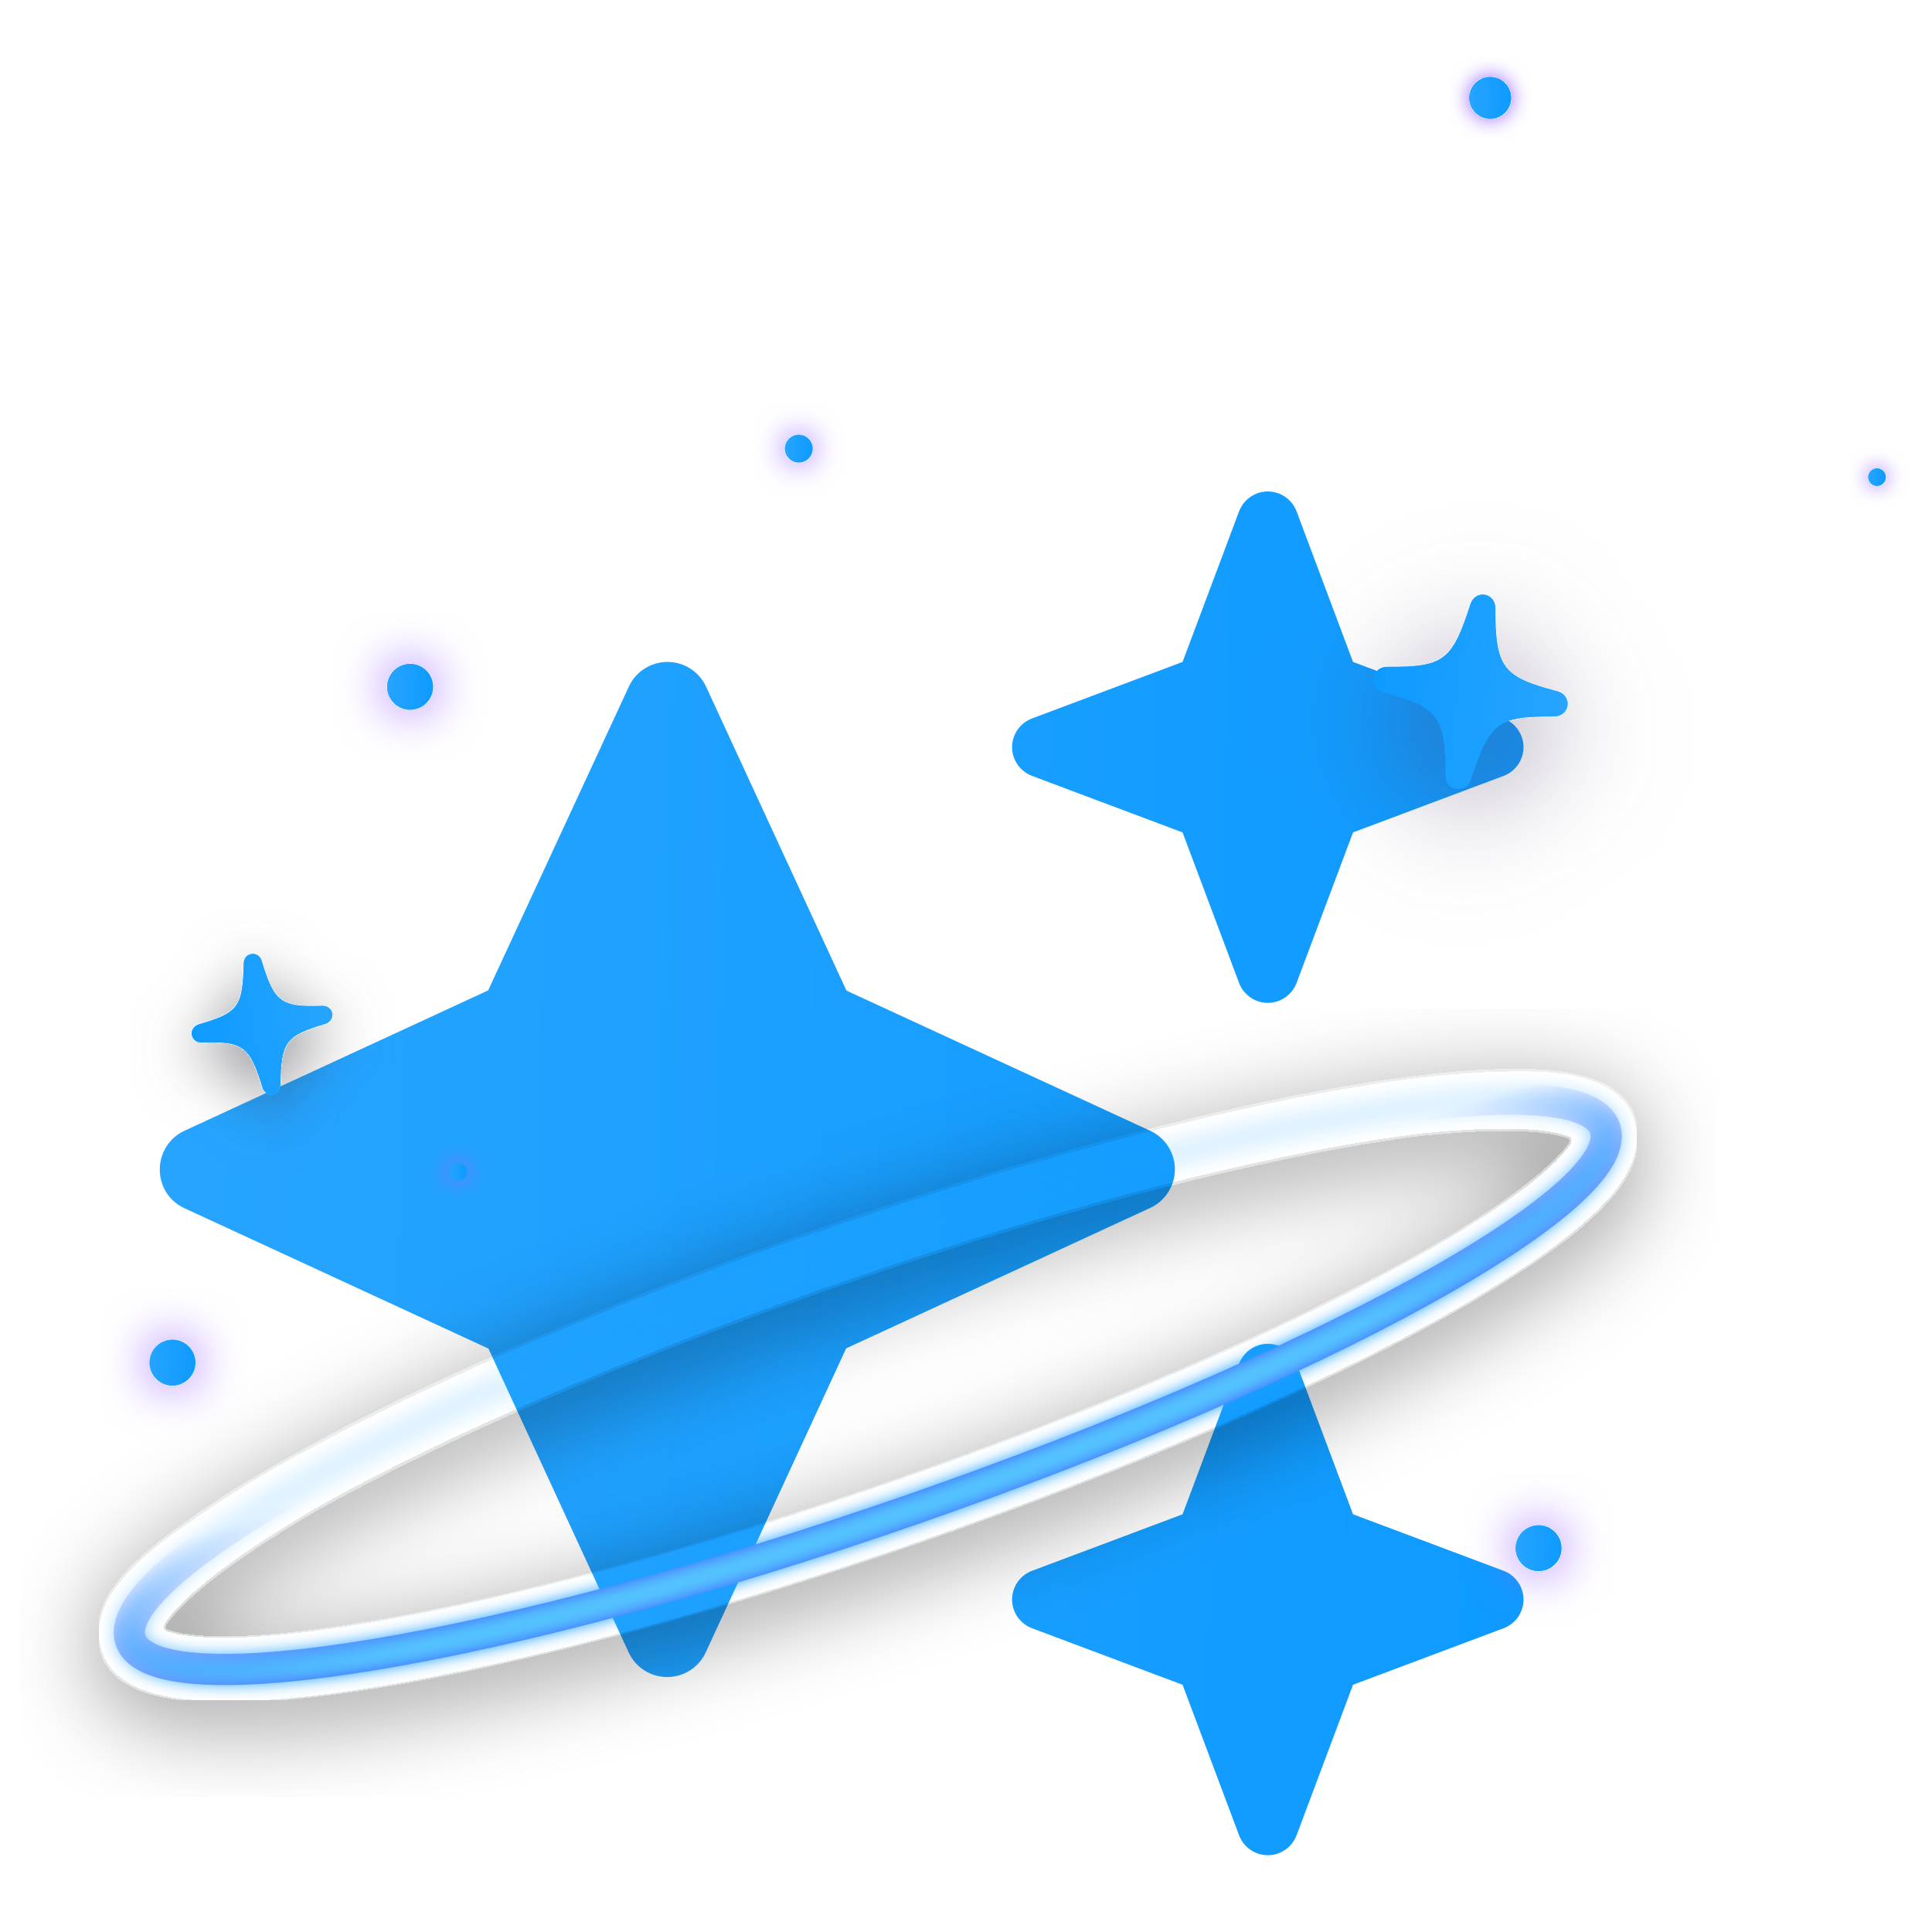
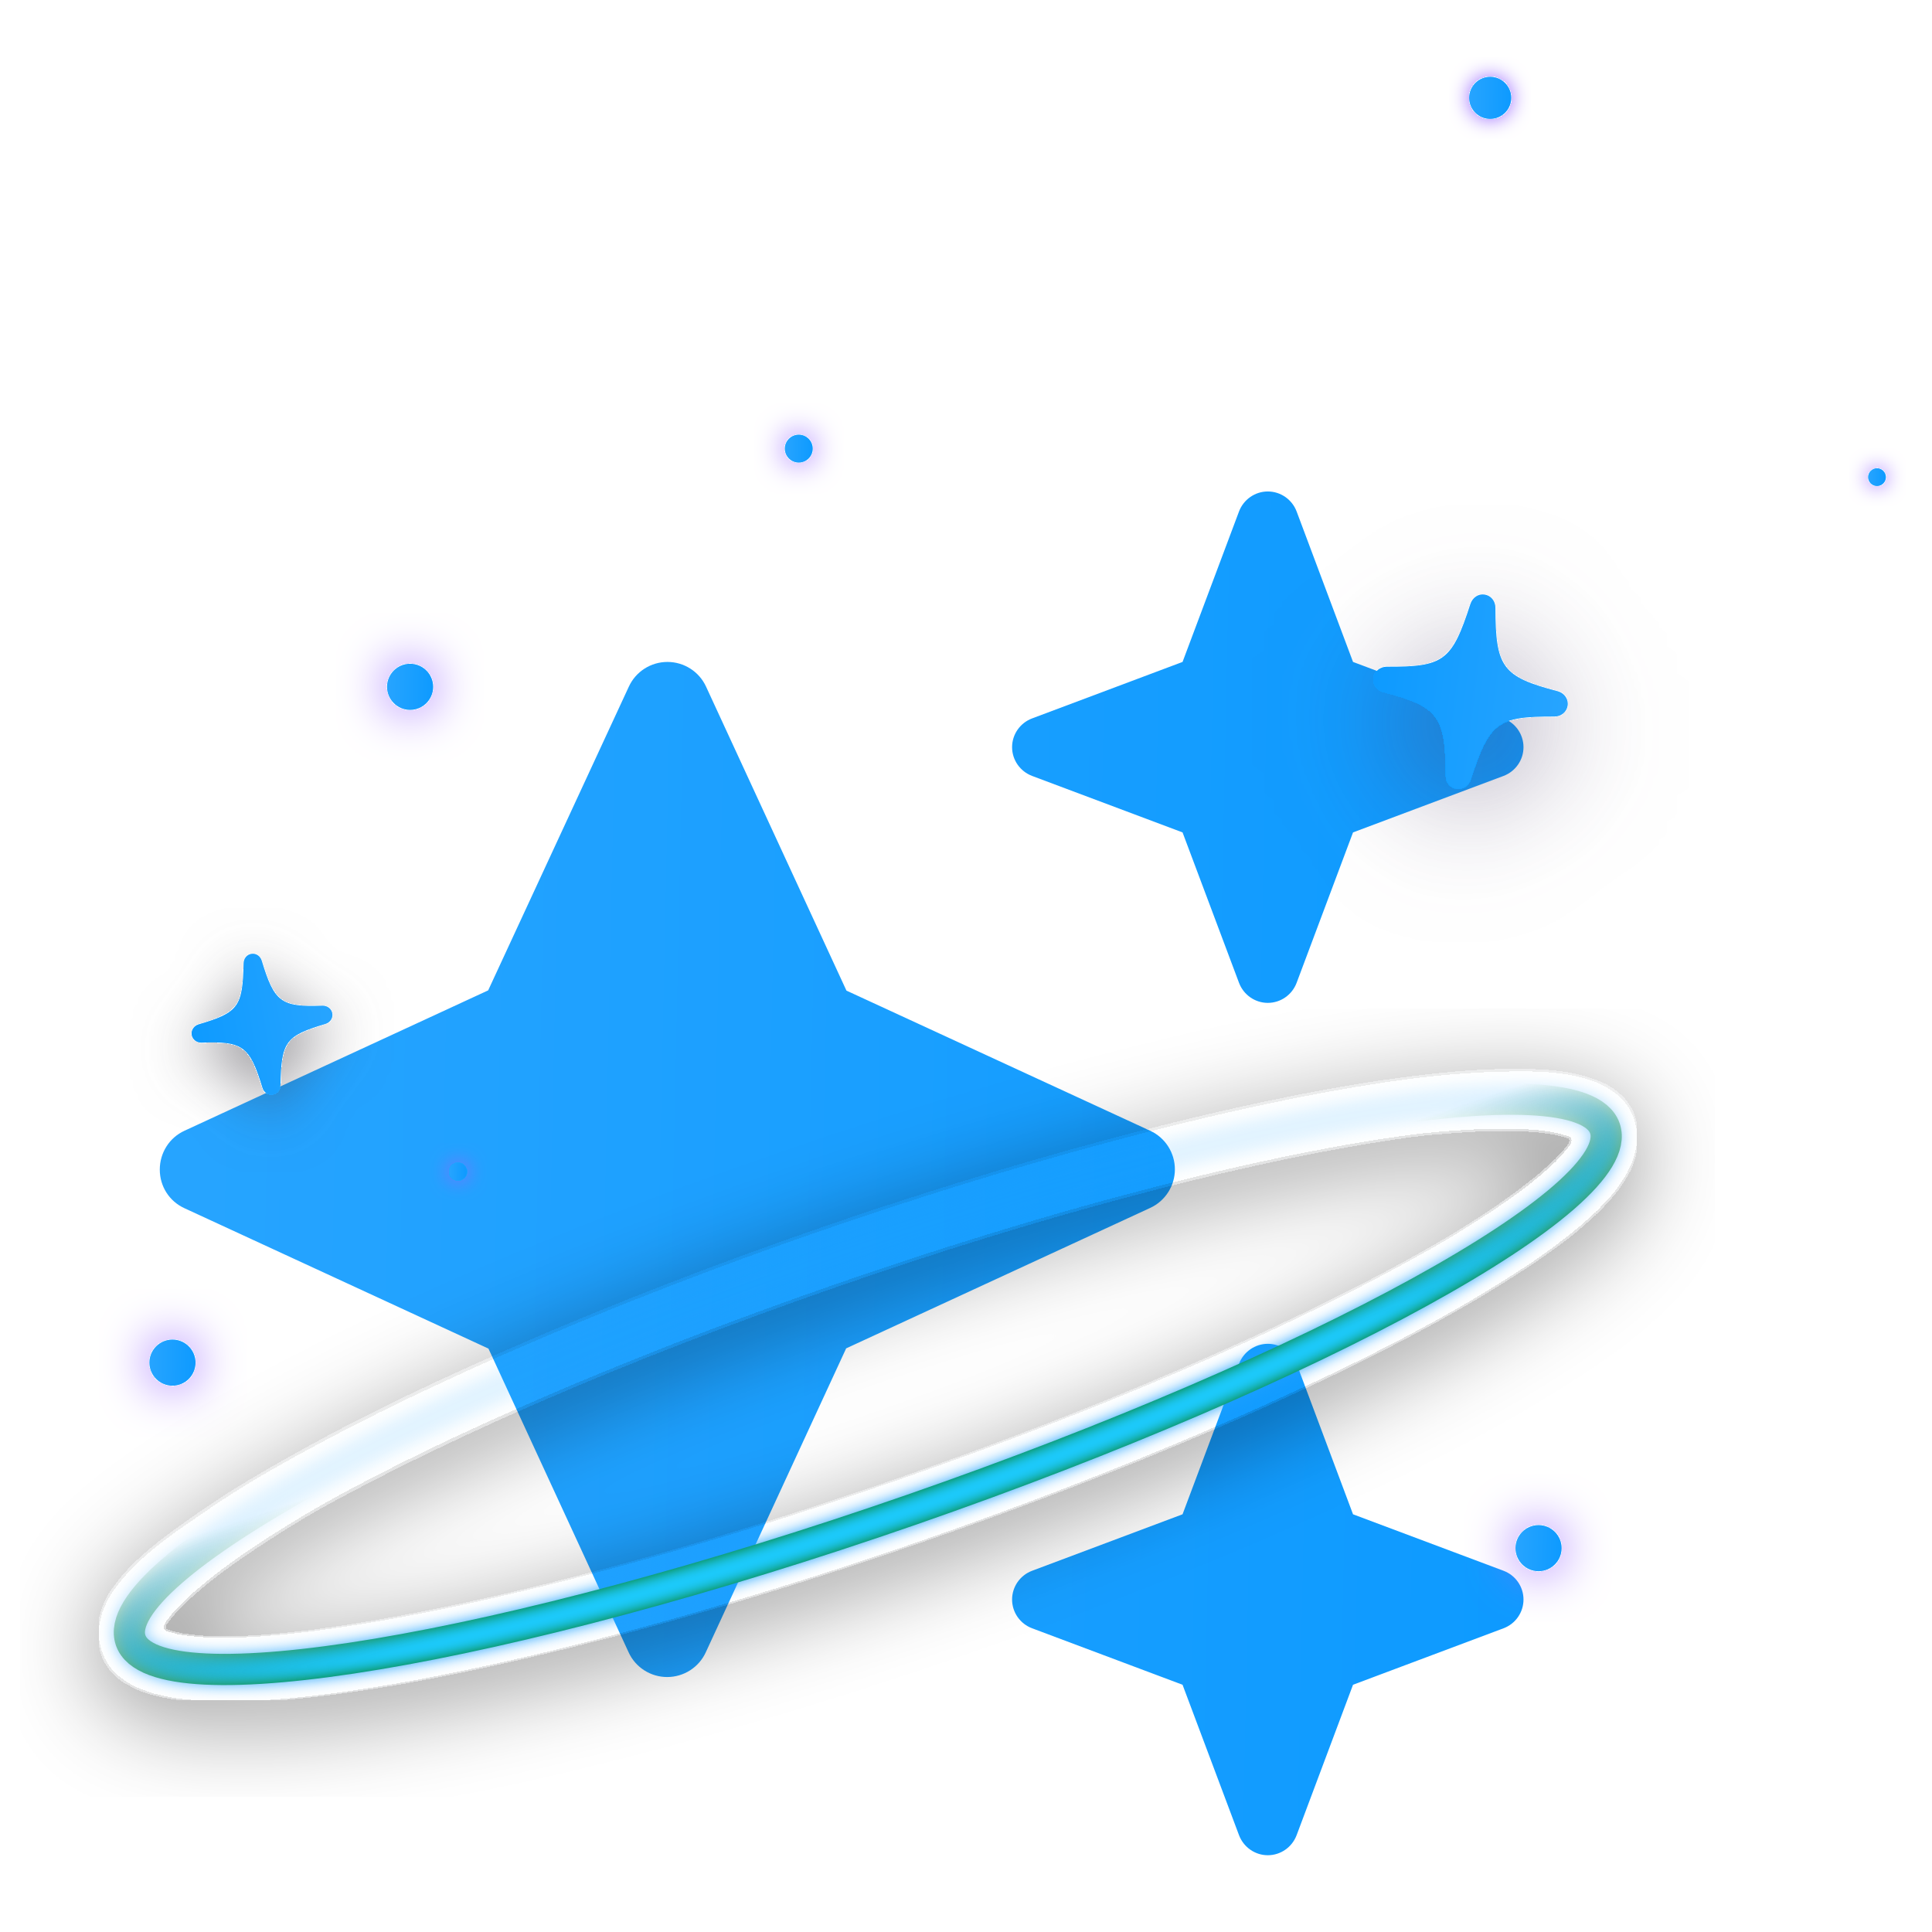
<svg xmlns="http://www.w3.org/2000/svg" width="34" height="34" viewBox="0 0 34 34" fill="none">
  <path d="M18.163 12.643C17.952 12.722 17.811 12.924 17.811 13.149C17.811 13.374 17.952 13.575 18.163 13.655L20.811 14.649L21.805 17.297C21.885 17.508 22.087 17.649 22.311 17.649C22.537 17.649 22.738 17.508 22.818 17.297L23.811 14.649L26.46 13.655C26.671 13.575 26.811 13.374 26.811 13.149C26.811 12.924 26.671 12.722 26.46 12.643L23.811 11.649L22.818 9C22.738 8.79 22.537 8.649 22.311 8.649C22.087 8.649 21.885 8.79 21.805 9L20.811 11.649L18.163 12.643ZM12.426 12.085C12.304 11.818 12.037 11.649 11.746 11.649C11.455 11.649 11.188 11.818 11.066 12.085L8.591 17.429L3.247 19.899C2.98 20.021 2.812 20.288 2.812 20.583C2.812 20.879 2.98 21.141 3.247 21.263L8.596 23.733L11.062 29.077C11.183 29.344 11.451 29.513 11.741 29.513C12.032 29.513 12.299 29.344 12.421 29.077L14.891 23.729L20.24 21.258C20.507 21.136 20.676 20.869 20.676 20.579C20.676 20.288 20.507 20.021 20.24 19.899L14.896 17.433L12.426 12.085ZM20.811 26.649L18.163 27.643C17.952 27.722 17.811 27.924 17.811 28.149C17.811 28.374 17.952 28.576 18.163 28.655L20.811 29.649L21.805 32.297C21.885 32.508 22.087 32.649 22.311 32.649C22.537 32.649 22.738 32.508 22.818 32.297L23.811 29.649L26.46 28.655C26.671 28.576 26.811 28.374 26.811 28.149C26.811 27.924 26.671 27.722 26.46 27.643L23.811 26.649L22.818 24C22.738 23.79 22.537 23.649 22.311 23.649C22.087 23.649 21.885 23.79 21.805 24L20.811 26.649Z" fill="url(#paint0_linear_1902_1538)" />
  <g filter="url(#filter0_d_1902_1538)">
    <ellipse cx="15.271" cy="24.361" rx="13.732" ry="2.337" transform="rotate(160.848 15.2712 24.3615)" stroke="url(#paint1_linear_1902_1538)" stroke-width="0.549" />
    <g style="mix-blend-mode:screen" filter="url(#filter1_f_1902_1538)">
      <ellipse cx="15.271" cy="24.361" rx="13.732" ry="2.337" transform="rotate(160.848 15.2712 24.3615)" stroke="url(#paint2_linear_1902_1538)" stroke-width="0.549" />
    </g>
  </g>
  <g filter="url(#filter2_d_1902_1538)">
    <circle cx="26.225" cy="1.722" r="0.371" fill="url(#paint3_linear_1902_1538)" />
  </g>
  <g filter="url(#filter3_d_1902_1538)">
    <circle cx="33.032" cy="8.397" r="0.157" fill="url(#paint4_linear_1902_1538)" />
  </g>
  <g filter="url(#filter4_d_1902_1538)">
    <circle cx="7.217" cy="12.087" r="0.406" fill="url(#paint5_linear_1902_1538)" />
  </g>
  <g filter="url(#filter5_d_1902_1538)">
    <circle cx="3.035" cy="23.98" r="0.406" fill="url(#paint6_linear_1902_1538)" />
  </g>
  <g filter="url(#filter6_d_1902_1538)">
    <circle cx="27.076" cy="27.245" r="0.406" fill="url(#paint7_linear_1902_1538)" />
  </g>
  <g filter="url(#filter7_d_1902_1538)">
    <circle cx="8.061" cy="20.619" r="0.157" fill="url(#paint8_linear_1902_1538)" />
  </g>
  <g filter="url(#filter8_d_1902_1538)">
    <circle cx="14.057" cy="7.895" r="0.246" fill="url(#paint9_linear_1902_1538)" />
  </g>
  <g filter="url(#filter9_d_1902_1538)">
    <path d="M25.634 13.882C25.522 13.866 25.443 13.771 25.444 13.652C25.439 12.597 25.318 12.433 24.341 12.178C24.228 12.147 24.154 12.039 24.169 11.927C24.186 11.815 24.286 11.734 24.403 11.733C25.41 11.737 25.55 11.634 25.877 10.628C25.914 10.517 26.014 10.447 26.124 10.463C26.237 10.479 26.315 10.574 26.317 10.693C26.319 11.746 26.439 11.91 27.416 12.165C27.531 12.198 27.605 12.303 27.588 12.417C27.572 12.529 27.475 12.61 27.355 12.61C26.346 12.609 26.208 12.71 25.883 13.717C25.844 13.83 25.742 13.897 25.634 13.882Z" fill="url(#paint10_linear_1902_1538)" />
  </g>
  <g filter="url(#filter10_d_1902_1538)">
    <path d="M4.798 19.262C4.717 19.274 4.642 19.225 4.618 19.143C4.394 18.411 4.276 18.322 3.544 18.349C3.459 18.351 3.385 18.291 3.373 18.211C3.36 18.129 3.413 18.052 3.494 18.027C4.195 17.82 4.27 17.719 4.287 16.952C4.289 16.867 4.344 16.798 4.424 16.786C4.506 16.773 4.58 16.823 4.606 16.905C4.828 17.636 4.945 17.725 5.677 17.698C5.763 17.697 5.836 17.754 5.849 17.837C5.861 17.918 5.811 17.994 5.727 18.02C5.026 18.23 4.952 18.329 4.936 19.096C4.932 19.182 4.876 19.25 4.798 19.262Z" fill="url(#paint11_linear_1902_1538)" />
  </g>
  <defs>
    <filter id="filter0_d_1902_1538" x="0.365" y="17.76" width="29.813" height="13.858" filterUnits="userSpaceOnUse" color-interpolation-filters="sRGB">
      <feFlood flood-opacity="0" result="BackgroundImageFix" />
      <feColorMatrix in="SourceAlpha" type="matrix" values="0 0 0 0 0 0 0 0 0 0 0 0 0 0 0 0 0 0 127 0" result="hardAlpha" />
      <feOffset dy="0.327" />
      <feGaussianBlur stdDeviation="0.818" />
      <feComposite in2="hardAlpha" operator="out" />
      <feColorMatrix type="matrix" values="0 0 0 0 0 0 0 0 0 0 0 0 0 0 0 0 0 0 0.45 0" />
      <feBlend mode="normal" in2="BackgroundImageFix" result="effect1_dropShadow_1902_1538" />
      <feBlend mode="normal" in="SourceGraphic" in2="effect1_dropShadow_1902_1538" result="shape" />
    </filter>
    <filter id="filter1_f_1902_1538" x="1.747" y="18.815" width="27.048" height="11.094" filterUnits="userSpaceOnUse" color-interpolation-filters="sRGB">
      <feFlood flood-opacity="0" result="BackgroundImageFix" />
      <feBlend mode="normal" in="SourceGraphic" in2="BackgroundImageFix" result="shape" />
      <feGaussianBlur stdDeviation="0.127" result="effect1_foregroundBlur_1902_1538" />
    </filter>
    <filter id="filter2_d_1902_1538" x="25.512" y="1.01" width="1.425" height="1.425" filterUnits="userSpaceOnUse" color-interpolation-filters="sRGB">
      <feFlood flood-opacity="0" result="BackgroundImageFix" />
      <feColorMatrix in="SourceAlpha" type="matrix" values="0 0 0 0 0 0 0 0 0 0 0 0 0 0 0 0 0 0 127 0" result="hardAlpha" />
      <feOffset />
      <feGaussianBlur stdDeviation="0.171" />
      <feComposite in2="hardAlpha" operator="out" />
      <feColorMatrix type="matrix" values="0 0 0 0 0.592 0 0 0 0 0.392 0 0 0 0 1 0 0 0 1 0" />
      <feBlend mode="normal" in2="BackgroundImageFix" result="effect1_dropShadow_1902_1538" />
      <feBlend mode="normal" in="SourceGraphic" in2="effect1_dropShadow_1902_1538" result="shape" />
    </filter>
    <filter id="filter3_d_1902_1538" x="32.534" y="7.899" width="0.996" height="0.996" filterUnits="userSpaceOnUse" color-interpolation-filters="sRGB">
      <feFlood flood-opacity="0" result="BackgroundImageFix" />
      <feColorMatrix in="SourceAlpha" type="matrix" values="0 0 0 0 0 0 0 0 0 0 0 0 0 0 0 0 0 0 127 0" result="hardAlpha" />
      <feOffset />
      <feGaussianBlur stdDeviation="0.171" />
      <feComposite in2="hardAlpha" operator="out" />
      <feColorMatrix type="matrix" values="0 0 0 0 0.592 0 0 0 0 0.392 0 0 0 0 1 0 0 0 1 0" />
      <feBlend mode="normal" in2="BackgroundImageFix" result="effect1_dropShadow_1902_1538" />
      <feBlend mode="normal" in="SourceGraphic" in2="effect1_dropShadow_1902_1538" result="shape" />
    </filter>
    <filter id="filter4_d_1902_1538" x="5.926" y="10.795" width="2.584" height="2.584" filterUnits="userSpaceOnUse" color-interpolation-filters="sRGB">
      <feFlood flood-opacity="0" result="BackgroundImageFix" />
      <feColorMatrix in="SourceAlpha" type="matrix" values="0 0 0 0 0 0 0 0 0 0 0 0 0 0 0 0 0 0 127 0" result="hardAlpha" />
      <feOffset />
      <feGaussianBlur stdDeviation="0.443" />
      <feComposite in2="hardAlpha" operator="out" />
      <feColorMatrix type="matrix" values="0 0 0 0 0.592 0 0 0 0 0.392 0 0 0 0 1 0 0 0 1 0" />
      <feBlend mode="normal" in2="BackgroundImageFix" result="effect1_dropShadow_1902_1538" />
      <feBlend mode="normal" in="SourceGraphic" in2="effect1_dropShadow_1902_1538" result="shape" />
    </filter>
    <filter id="filter5_d_1902_1538" x="1.743" y="22.688" width="2.584" height="2.584" filterUnits="userSpaceOnUse" color-interpolation-filters="sRGB">
      <feFlood flood-opacity="0" result="BackgroundImageFix" />
      <feColorMatrix in="SourceAlpha" type="matrix" values="0 0 0 0 0 0 0 0 0 0 0 0 0 0 0 0 0 0 127 0" result="hardAlpha" />
      <feOffset />
      <feGaussianBlur stdDeviation="0.443" />
      <feComposite in2="hardAlpha" operator="out" />
      <feColorMatrix type="matrix" values="0 0 0 0 0.592 0 0 0 0 0.392 0 0 0 0 1 0 0 0 1 0" />
      <feBlend mode="normal" in2="BackgroundImageFix" result="effect1_dropShadow_1902_1538" />
      <feBlend mode="normal" in="SourceGraphic" in2="effect1_dropShadow_1902_1538" result="shape" />
    </filter>
    <filter id="filter6_d_1902_1538" x="25.784" y="25.953" width="2.584" height="2.584" filterUnits="userSpaceOnUse" color-interpolation-filters="sRGB">
      <feFlood flood-opacity="0" result="BackgroundImageFix" />
      <feColorMatrix in="SourceAlpha" type="matrix" values="0 0 0 0 0 0 0 0 0 0 0 0 0 0 0 0 0 0 127 0" result="hardAlpha" />
      <feOffset />
      <feGaussianBlur stdDeviation="0.443" />
      <feComposite in2="hardAlpha" operator="out" />
      <feColorMatrix type="matrix" values="0 0 0 0 0.592 0 0 0 0 0.392 0 0 0 0 1 0 0 0 1 0" />
      <feBlend mode="normal" in2="BackgroundImageFix" result="effect1_dropShadow_1902_1538" />
      <feBlend mode="normal" in="SourceGraphic" in2="effect1_dropShadow_1902_1538" result="shape" />
    </filter>
    <filter id="filter7_d_1902_1538" x="7.563" y="20.121" width="0.996" height="0.996" filterUnits="userSpaceOnUse" color-interpolation-filters="sRGB">
      <feFlood flood-opacity="0" result="BackgroundImageFix" />
      <feColorMatrix in="SourceAlpha" type="matrix" values="0 0 0 0 0 0 0 0 0 0 0 0 0 0 0 0 0 0 127 0" result="hardAlpha" />
      <feOffset />
      <feGaussianBlur stdDeviation="0.171" />
      <feComposite in2="hardAlpha" operator="out" />
      <feColorMatrix type="matrix" values="0 0 0 0 0.592 0 0 0 0 0.392 0 0 0 0 1 0 0 0 1 0" />
      <feBlend mode="normal" in2="BackgroundImageFix" result="effect1_dropShadow_1902_1538" />
      <feBlend mode="normal" in="SourceGraphic" in2="effect1_dropShadow_1902_1538" result="shape" />
    </filter>
    <filter id="filter8_d_1902_1538" x="13.275" y="7.112" width="1.565" height="1.565" filterUnits="userSpaceOnUse" color-interpolation-filters="sRGB">
      <feFlood flood-opacity="0" result="BackgroundImageFix" />
      <feColorMatrix in="SourceAlpha" type="matrix" values="0 0 0 0 0 0 0 0 0 0 0 0 0 0 0 0 0 0 127 0" result="hardAlpha" />
      <feOffset />
      <feGaussianBlur stdDeviation="0.268" />
      <feComposite in2="hardAlpha" operator="out" />
      <feColorMatrix type="matrix" values="0 0 0 0 0.592 0 0 0 0 0.392 0 0 0 0 1 0 0 0 1 0" />
      <feBlend mode="normal" in2="BackgroundImageFix" result="effect1_dropShadow_1902_1538" />
      <feBlend mode="normal" in="SourceGraphic" in2="effect1_dropShadow_1902_1538" result="shape" />
    </filter>
    <filter id="filter9_d_1902_1538" x="22.037" y="8.885" width="7.684" height="7.684" filterUnits="userSpaceOnUse" color-interpolation-filters="sRGB">
      <feFlood flood-opacity="0" result="BackgroundImageFix" />
      <feColorMatrix in="SourceAlpha" type="matrix" values="0 0 0 0 0 0 0 0 0 0 0 0 0 0 0 0 0 0 127 0" result="hardAlpha" />
      <feOffset dy="0.555" />
      <feGaussianBlur stdDeviation="1.065" />
      <feComposite in2="hardAlpha" operator="out" />
      <feColorMatrix type="matrix" values="0 0 0 0 0.297 0 0 0 0 0.244 0 0 0 0 0.404 0 0 0 0.6 0" />
      <feBlend mode="normal" in2="BackgroundImageFix" result="effect1_dropShadow_1902_1538" />
      <feBlend mode="normal" in="SourceGraphic" in2="effect1_dropShadow_1902_1538" result="shape" />
    </filter>
    <filter id="filter10_d_1902_1538" x="2.289" y="15.984" width="4.643" height="4.643" filterUnits="userSpaceOnUse" color-interpolation-filters="sRGB">
      <feFlood flood-opacity="0" result="BackgroundImageFix" />
      <feColorMatrix in="SourceAlpha" type="matrix" values="0 0 0 0 0 0 0 0 0 0 0 0 0 0 0 0 0 0 127 0" result="hardAlpha" />
      <feOffset dy="0.282" />
      <feGaussianBlur stdDeviation="0.541" />
      <feComposite in2="hardAlpha" operator="out" />
      <feColorMatrix type="matrix" values="0 0 0 0 0.221 0 0 0 0 0.21 0 0 0 0 0.242 0 0 0 0.6 0" />
      <feBlend mode="normal" in2="BackgroundImageFix" result="effect1_dropShadow_1902_1538" />
      <feBlend mode="normal" in="SourceGraphic" in2="effect1_dropShadow_1902_1538" result="shape" />
    </filter>
    <linearGradient id="paint0_linear_1902_1538" x1="3.523" y1="19.407" x2="27.383" y2="19.909" gradientUnits="userSpaceOnUse">
      <stop stop-color="#26A4FF" />
      <stop offset="1" stop-color="#0D9AFF" />
    </linearGradient>
    <linearGradient id="paint1_linear_1902_1538" x1="29.158" y1="22.648" x2="29.14" y2="25.735" gradientUnits="userSpaceOnUse">
-       <stop stop-color="#3F5FFF" />
-       <stop offset="1" stop-color="#3F5FFF" stop-opacity="0" />
+       <stop stop-color="#007400" />
+       <stop offset="1" stop-color="#007400" stop-opacity="0" />
    </linearGradient>
    <linearGradient id="paint2_linear_1902_1538" x1="29.158" y1="22.648" x2="29.14" y2="25.735" gradientUnits="userSpaceOnUse">
      <stop stop-color="#1DA0FF" />
      <stop offset="1" stop-color="#199FFF" stop-opacity="0.13" />
    </linearGradient>
    <linearGradient id="paint3_linear_1902_1538" x1="25.876" y1="1.684" x2="26.613" y2="1.699" gradientUnits="userSpaceOnUse">
      <stop stop-color="#26A4FF" />
      <stop offset="1" stop-color="#0D9AFF" />
    </linearGradient>
    <linearGradient id="paint4_linear_1902_1538" x1="32.885" y1="8.381" x2="33.196" y2="8.387" gradientUnits="userSpaceOnUse">
      <stop stop-color="#26A4FF" />
      <stop offset="1" stop-color="#0D9AFF" />
    </linearGradient>
    <linearGradient id="paint5_linear_1902_1538" x1="6.835" y1="12.045" x2="7.643" y2="12.062" gradientUnits="userSpaceOnUse">
      <stop stop-color="#26A4FF" />
      <stop offset="1" stop-color="#0D9AFF" />
    </linearGradient>
    <linearGradient id="paint6_linear_1902_1538" x1="2.653" y1="23.938" x2="3.461" y2="23.955" gradientUnits="userSpaceOnUse">
      <stop stop-color="#26A4FF" />
      <stop offset="1" stop-color="#0D9AFF" />
    </linearGradient>
    <linearGradient id="paint7_linear_1902_1538" x1="26.694" y1="27.203" x2="27.501" y2="27.22" gradientUnits="userSpaceOnUse">
      <stop stop-color="#26A4FF" />
      <stop offset="1" stop-color="#0D9AFF" />
    </linearGradient>
    <linearGradient id="paint8_linear_1902_1538" x1="7.914" y1="20.603" x2="8.225" y2="20.609" gradientUnits="userSpaceOnUse">
      <stop stop-color="#26A4FF" />
      <stop offset="1" stop-color="#0D9AFF" />
    </linearGradient>
    <linearGradient id="paint9_linear_1902_1538" x1="13.826" y1="7.869" x2="14.315" y2="7.879" gradientUnits="userSpaceOnUse">
      <stop stop-color="#26A4FF" />
      <stop offset="1" stop-color="#0D9AFF" />
    </linearGradient>
    <linearGradient id="paint10_linear_1902_1538" x1="27.512" y1="12.226" x2="24.103" y2="11.81" gradientUnits="userSpaceOnUse">
      <stop stop-color="#26A4FF" />
      <stop offset="1" stop-color="#0D9AFF" />
    </linearGradient>
    <linearGradient id="paint11_linear_1902_1538" x1="5.756" y1="17.72" x2="3.302" y2="18.143" gradientUnits="userSpaceOnUse">
      <stop stop-color="#26A4FF" />
      <stop offset="1" stop-color="#0D9AFF" />
    </linearGradient>
  </defs>
</svg>
